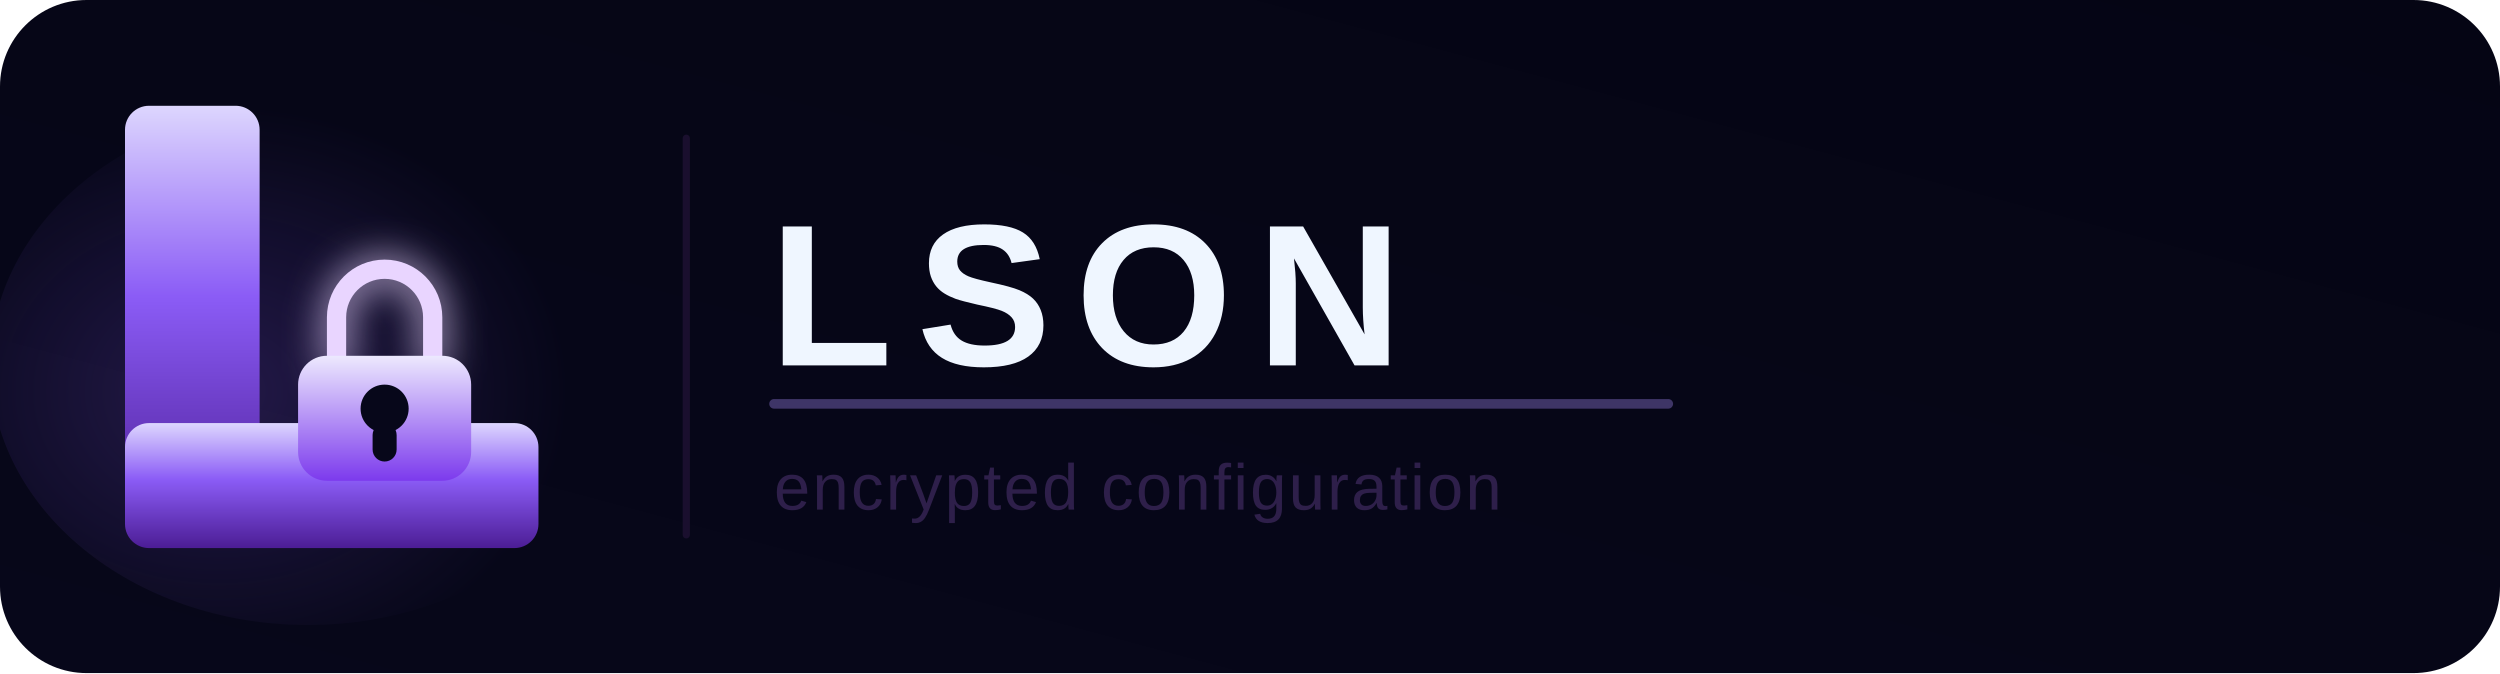
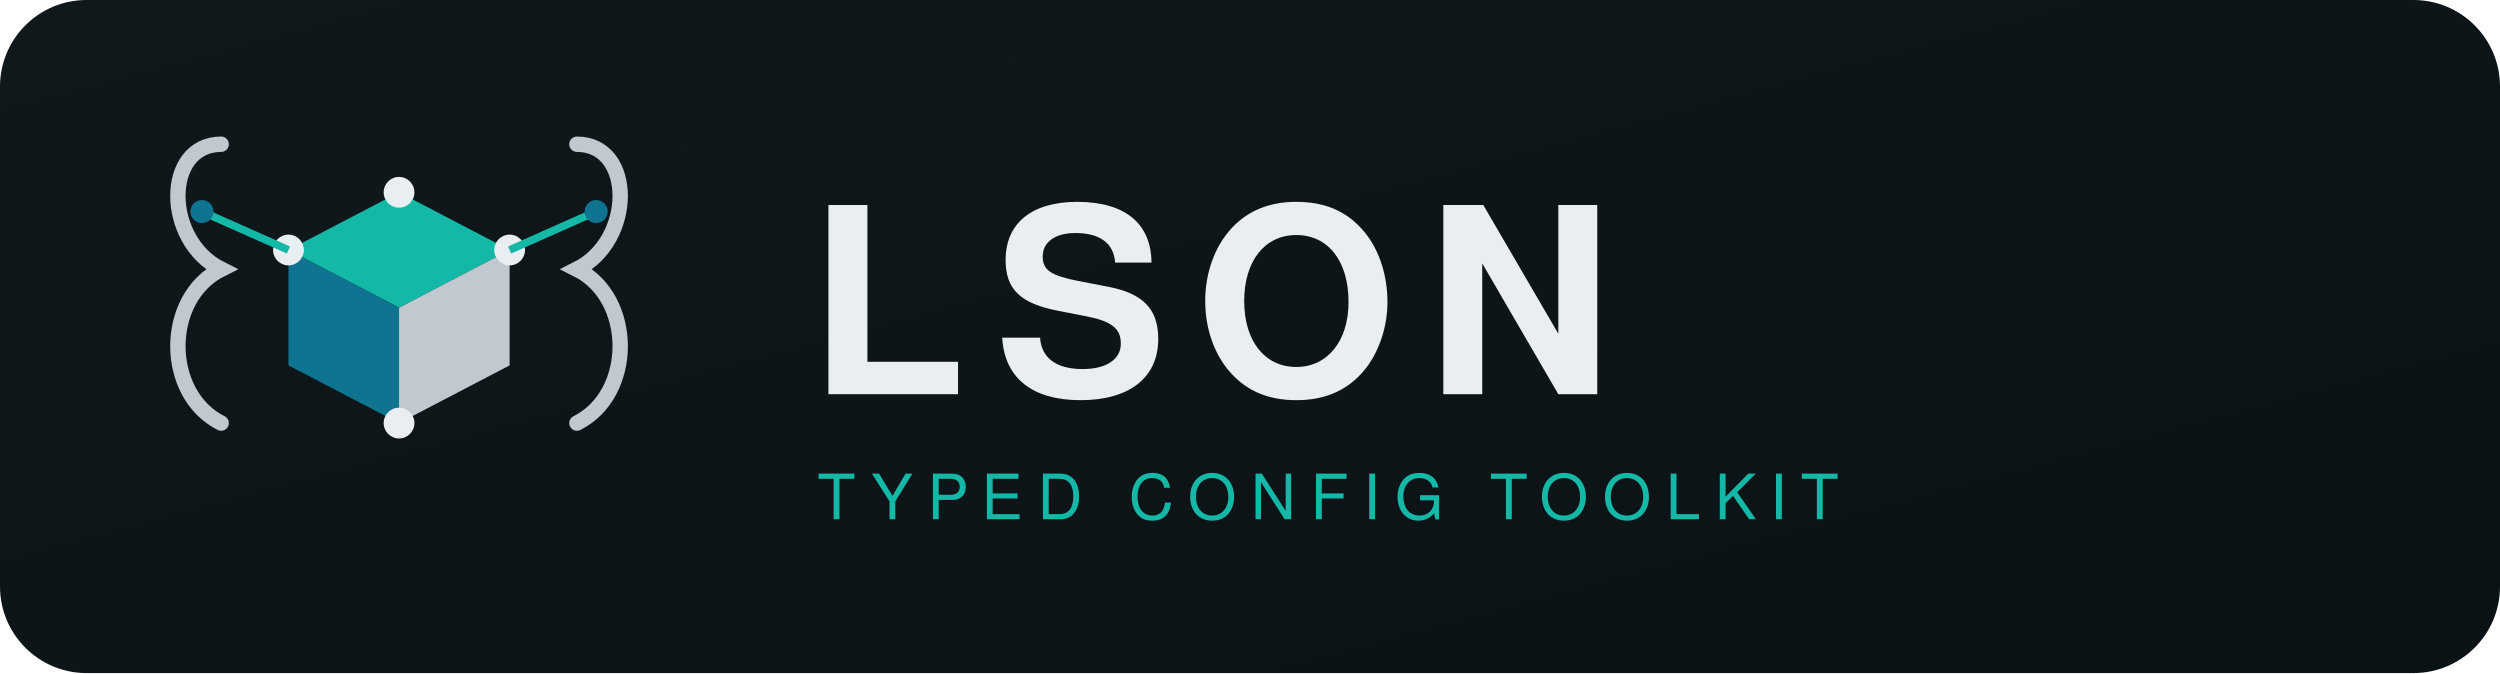
<svg xmlns="http://www.w3.org/2000/svg" width="520" height="140" viewBox="0 0 520 140" fill="none">
  <defs>
-     <radialGradient id="lg" cx="36%" cy="55%" r="55%">
-       <stop offset="0%" stop-color="#8B5CF6" stop-opacity="0.22" />
-       <stop offset="100%" stop-color="#8B5CF6" stop-opacity="0" />
-     </radialGradient>
-     <linearGradient id="lb" x1="0" y1="1" x2="1" y2="0">
-       <stop offset="0%" stop-color="#07071A" />
-       <stop offset="100%" stop-color="#050514" />
+     <linearGradient id="ground" x1="0" y1="0" x2="1" y2="1">
+       <stop offset="0%" stop-color="#10181C" />
+       <stop offset="100%" stop-color="#0B1216" />
    </linearGradient>
-     <linearGradient id="lgrad" x1="0" y1="0" x2="0" y2="1">
-       <stop offset="0%" stop-color="#DDD6FE" />
-       <stop offset="45%" stop-color="#8B5CF6" />
-       <stop offset="100%" stop-color="#4C1D95" />
+     <linearGradient id="silver" x1="0" y1="0" x2="0" y2="1">
+       <stop offset="0%" stop-color="#E8EEF2" />
+       <stop offset="100%" stop-color="#C0C8D0" />
    </linearGradient>
-     <linearGradient id="lockgrad" x1="0" y1="0" x2="0" y2="1">
-       <stop offset="0%" stop-color="#EDE9FE" />
-       <stop offset="100%" stop-color="#7C3AED" />
+     <linearGradient id="teal" x1="0" y1="0" x2="1" y2="1">
+       <stop offset="0%" stop-color="#14B8A6" />
+       <stop offset="100%" stop-color="#0E7490" />
    </linearGradient>
-     <filter id="lneon" x="-60%" y="-60%" width="220%" height="220%">
-       <feGaussianBlur in="SourceGraphic" stdDeviation="4" result="blur" />
-       <feMerge>
-         <feMergeNode in="blur" />
-         <feMergeNode in="SourceGraphic" />
-       </feMerge>
-     </filter>
  </defs>
-   <rect width="520" height="140" rx="18" fill="url(#lb)" />
-   <ellipse cx="64" cy="76" rx="66" ry="54" fill="url(#lg)" />
-   <rect x="26" y="22" width="28" height="88" rx="5" fill="url(#lgrad)" />
-   <rect x="26" y="88" width="86" height="26" rx="5" fill="url(#lgrad)" />
-   <g filter="url(#lneon)">
-     <path d="M 70 76 L 70 66 A 10 10 0 0 1 90 66 L 90 76" stroke="#E9D5FF" stroke-width="4" stroke-linecap="round" fill="none" />
+   <rect width="520" height="140" rx="18" fill="url(#ground)" />
+   <g transform="translate(28,22)">
+     <path d="M18 8 C6 8 6 28 18 34 C6 40 6 60 18 66" stroke="#C0C8D0" stroke-width="3.2" stroke-linecap="round" fill="none" />
+     <path d="M92 8 C104 8 104 28 92 34 C104 40 104 60 92 66" stroke="#C0C8D0" stroke-width="3.2" stroke-linecap="round" fill="none" />
+     <path d="M55 18 L78 30 L55 42 L32 30 Z" fill="#14B8A6" />
+     <path d="M32 30 L55 42 L55 66 L32 54 Z" fill="#0E7490" />
+     <path d="M55 42 L78 30 L78 54 L55 66 Z" fill="#C0C8D0" />
+     <circle cx="32" cy="30" r="3.2" fill="#E8EEF2" />
+     <circle cx="78" cy="30" r="3.2" fill="#E8EEF2" />
+     <circle cx="55" cy="66" r="3.2" fill="#E8EEF2" />
+     <circle cx="55" cy="18" r="3.2" fill="#E8EEF2" />
+     <path d="M32 30 L14 22" stroke="#14B8A6" stroke-width="1.6" />
+     <path d="M78 30 L96 22" stroke="#14B8A6" stroke-width="1.6" />
+     <circle cx="14" cy="22" r="2.4" fill="#0E7490" />
+     <circle cx="96" cy="22" r="2.4" fill="#0E7490" />
  </g>
-   <rect x="62" y="74" width="36" height="26" rx="6" fill="url(#lockgrad)" />
-   <circle cx="80" cy="85" r="5" fill="#07071A" />
-   <rect x="77.5" y="88" width="5" height="8" rx="2.5" fill="#07071A" />
-   <rect x="142" y="28" width="1.5" height="84" rx="0.75" fill="#1A0F2E" />
-   <text x="160" y="76" font-family="Arial, Helvetica, sans-serif" font-size="42" font-weight="900" fill="#EFF6FF" letter-spacing="5">LSON</text>
-   <rect x="160" y="83" width="188" height="2" rx="1" fill="#A78BFA" opacity="0.35" />
-   <text x="161" y="106" font-family="Arial, Helvetica, sans-serif" font-size="13.5" fill="#2E1F4A" letter-spacing="0.5">encrypted configuration</text>
+   <text x="168" y="82" fill="#E8EEF2" font-family="ui-sans-serif, Helvetica, Arial, sans-serif" font-size="54" font-weight="650" letter-spacing="6">LSON</text>
+   <text x="170" y="108" fill="#14B8A6" font-family="ui-sans-serif, Helvetica, Arial, sans-serif" font-size="13" letter-spacing="3">TYPED CONFIG TOOLKIT</text>
</svg>
